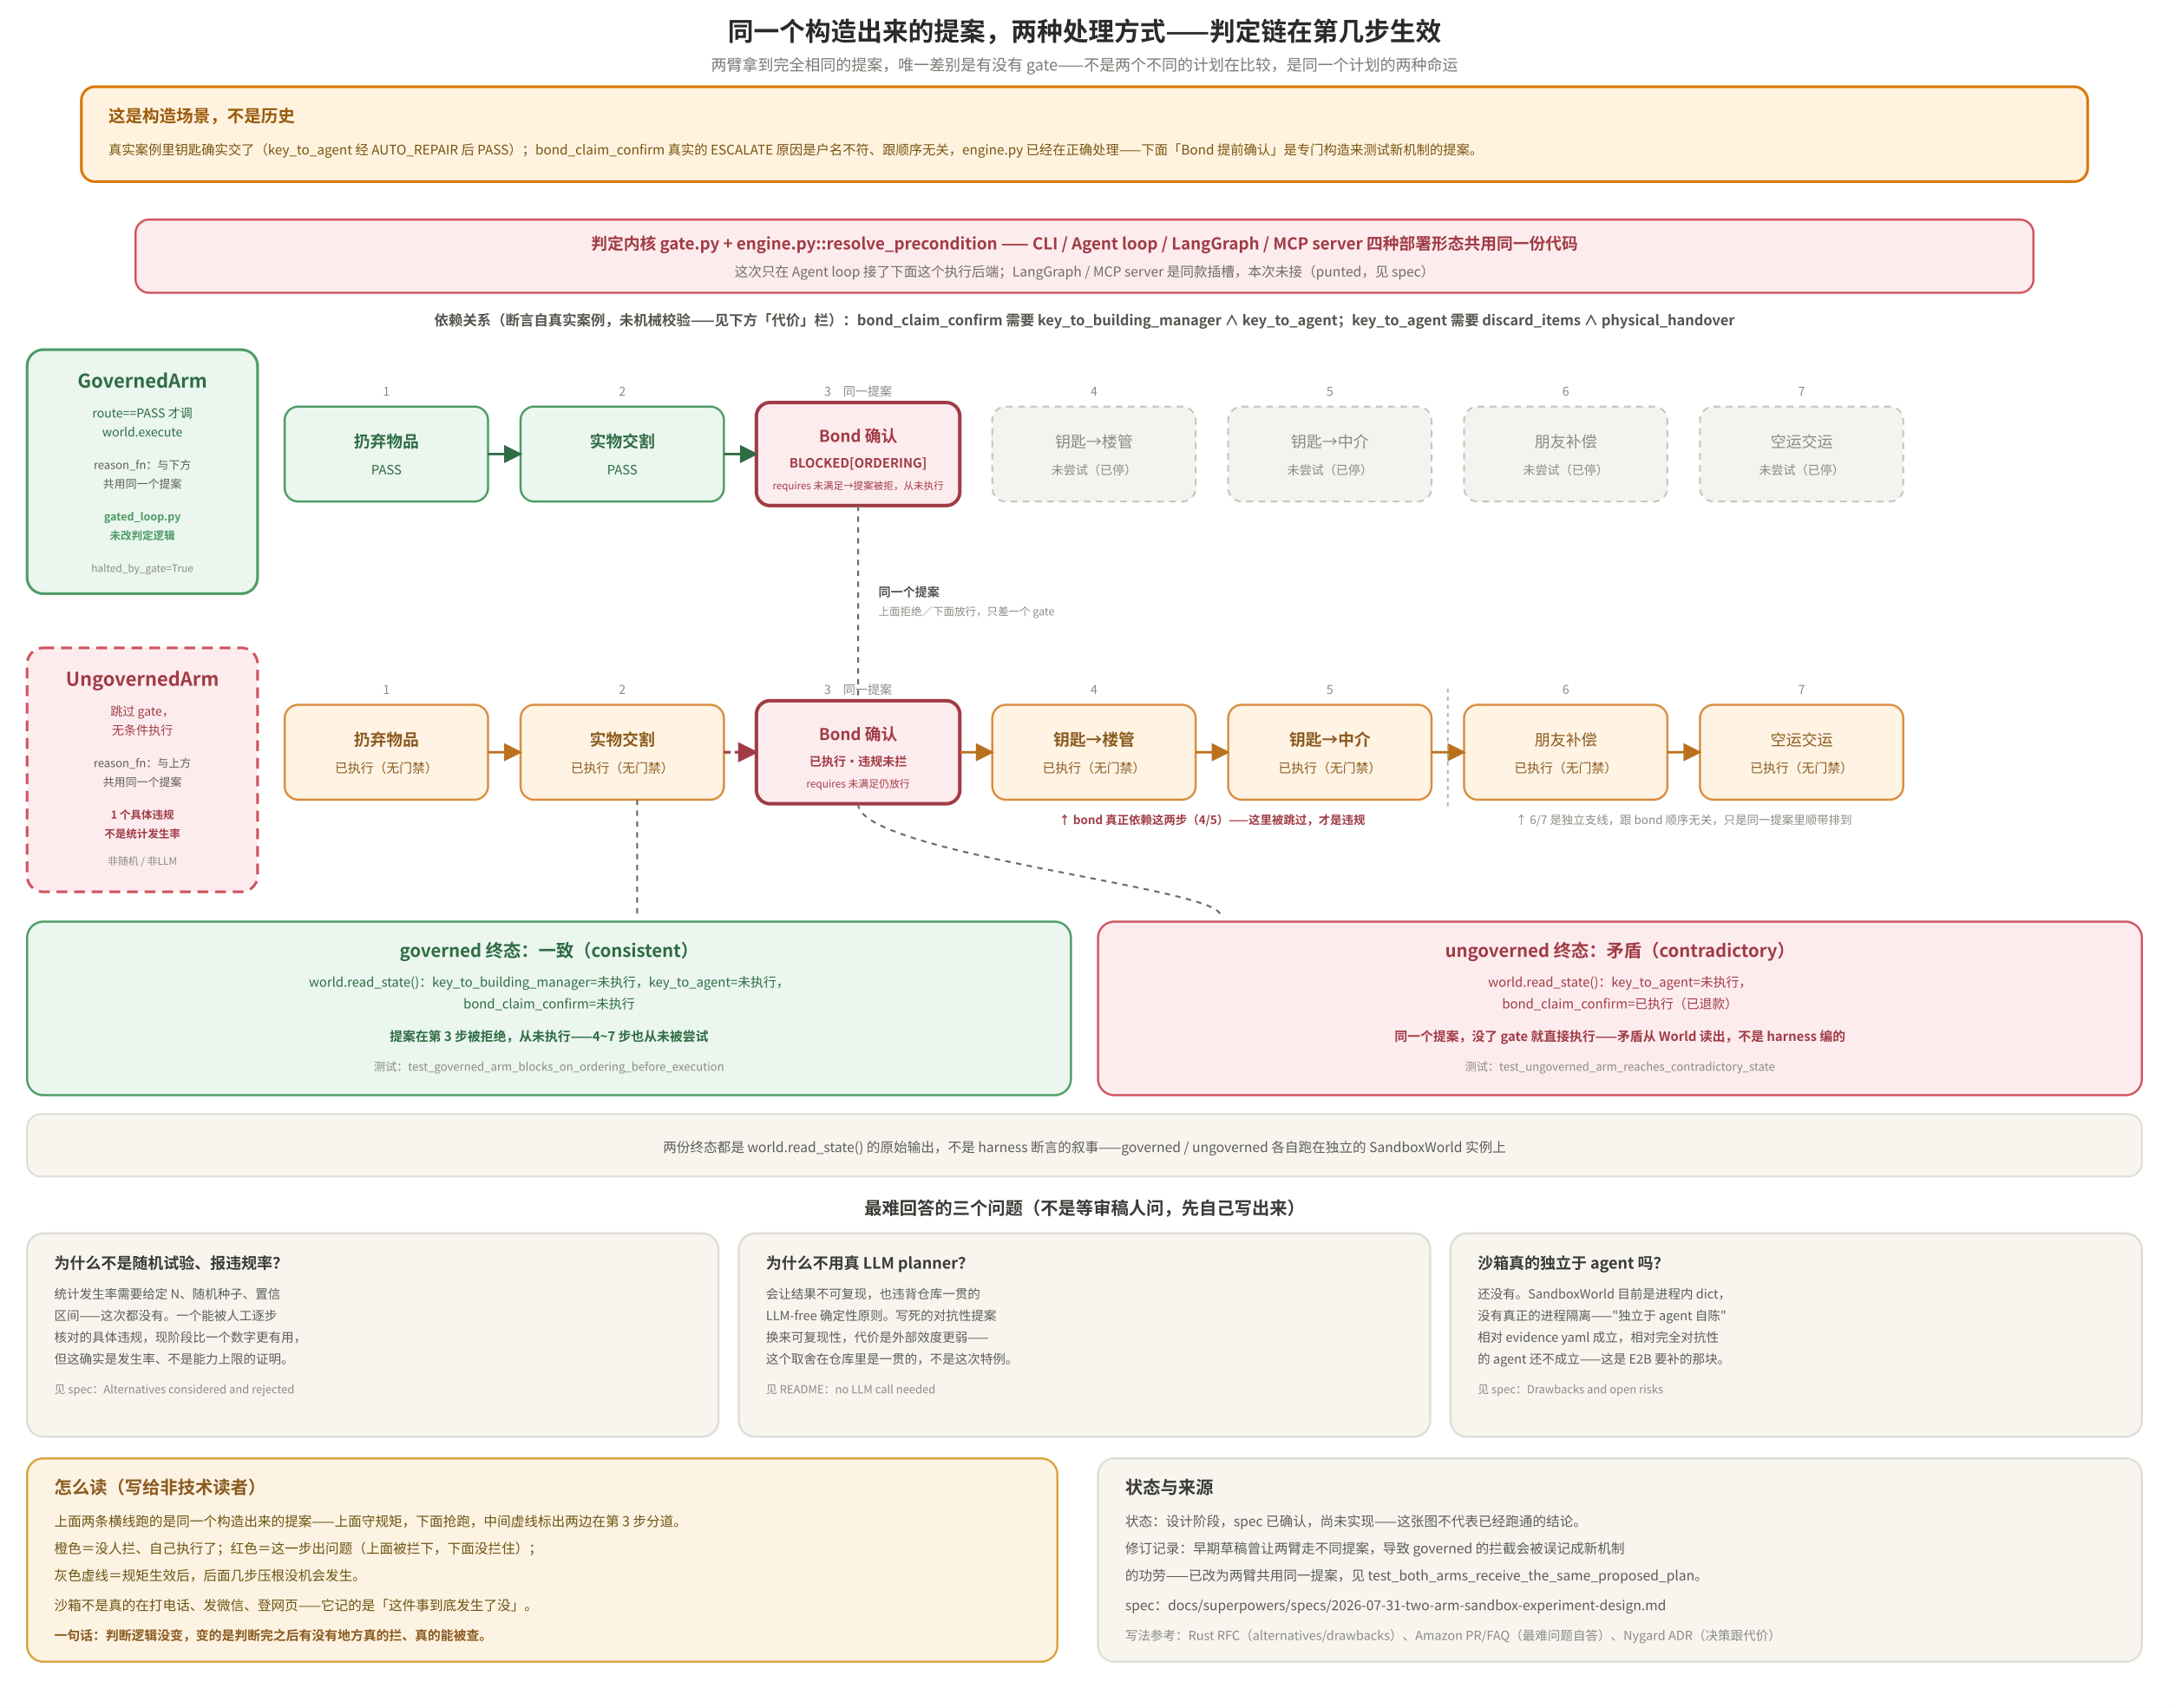
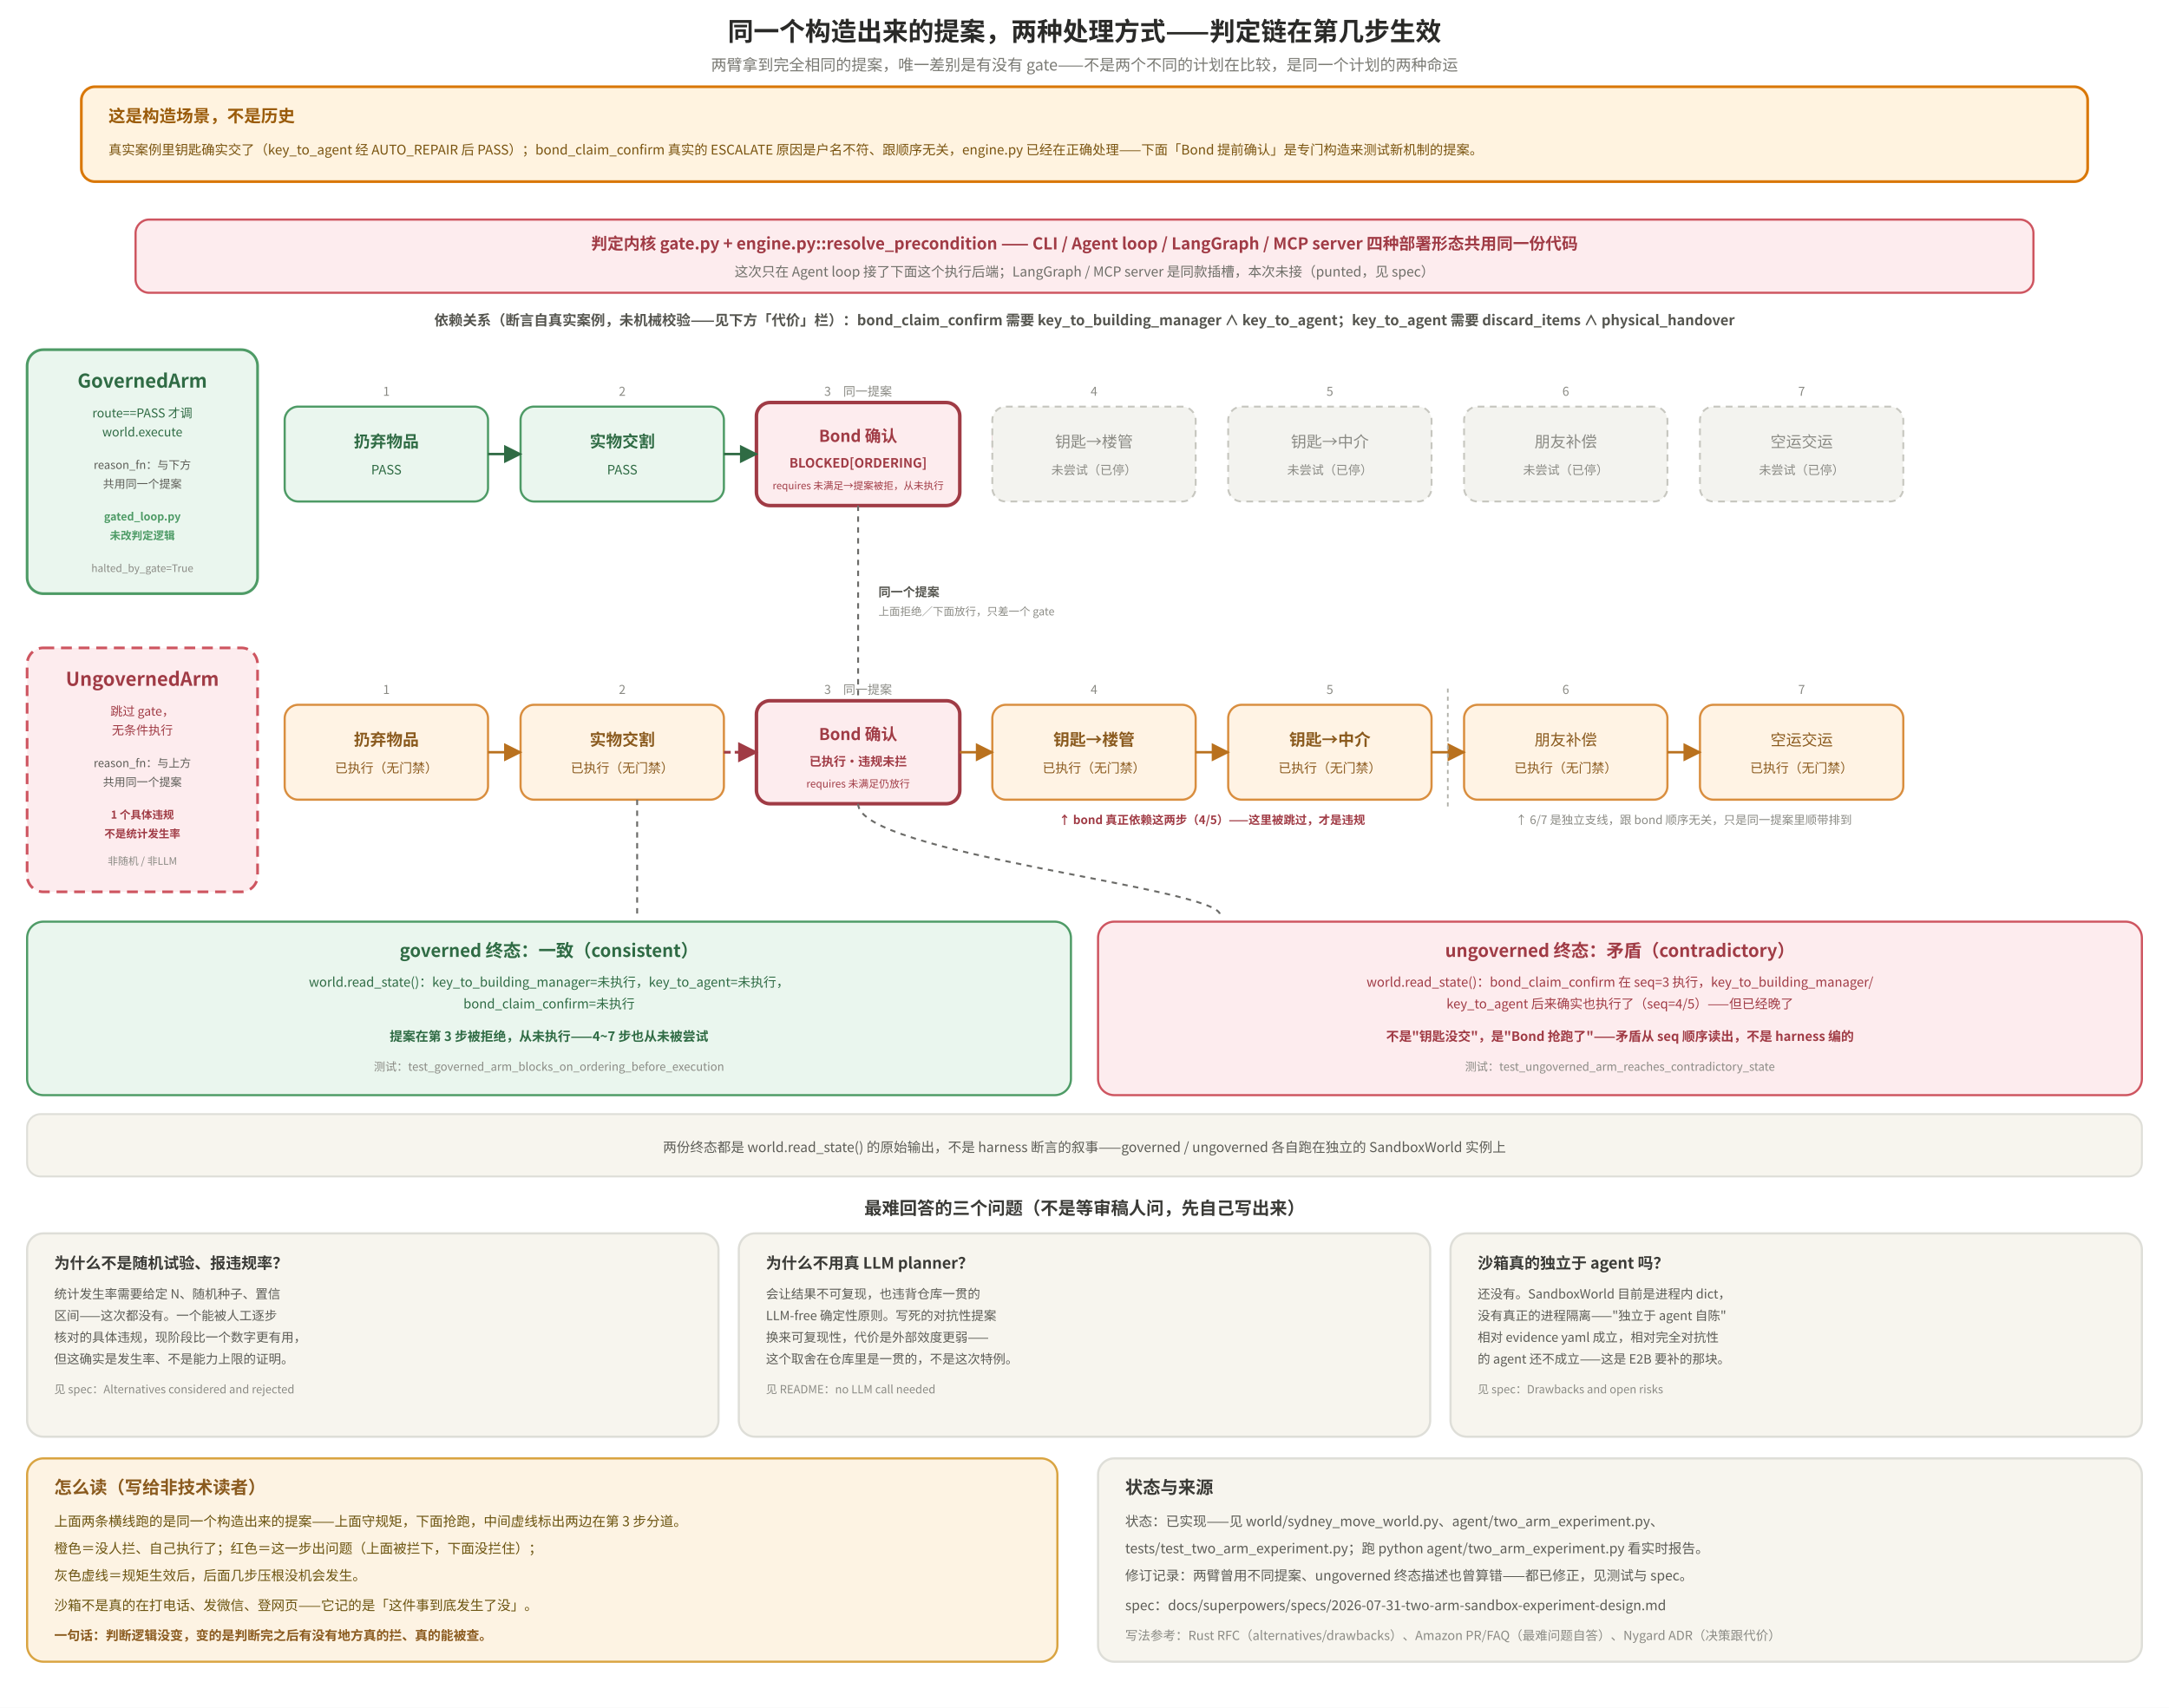
<svg xmlns="http://www.w3.org/2000/svg" viewBox="0 0 1600 1260">
  <defs>
    <marker id="arrGr" viewBox="0 0 10 10" refX="9" refY="5" markerWidth="7.5" markerHeight="7.5" orient="auto-start-reverse">
      <path d="M0,0 L10,5 L0,10 z" fill="#2F6B44" />
    </marker>
    <marker id="arrRed" viewBox="0 0 10 10" refX="9" refY="5" markerWidth="7.5" markerHeight="7.5" orient="auto-start-reverse">
      <path d="M0,0 L10,5 L0,10 z" fill="#A03B45" />
    </marker>
    <marker id="arrAmb" viewBox="0 0 10 10" refX="9" refY="5" markerWidth="7.5" markerHeight="7.5" orient="auto-start-reverse">
      <path d="M0,0 L10,5 L0,10 z" fill="#B9711E" />
    </marker>
  </defs>
  <rect x="0" y="0" width="1600" height="1260" fill="#FFFFFF" />
  <text x="800" y="30" font-size="19" font-weight="700" fill="#2A2A28" text-anchor="middle" font-family="'PingFang SC','Microsoft YaHei','Noto Sans CJK SC',sans-serif">同一个构造出来的提案，两种处理方式——判定链在第几步生效</text>
  <text x="800" y="52" font-size="11.5" font-weight="400" fill="#7A7A74" text-anchor="middle" font-family="'PingFang SC','Microsoft YaHei','Noto Sans CJK SC',sans-serif">两臂拿到完全相同的提案，唯一差别是有没有 gate——不是两个不同的计划在比较，是同一个计划的两种命运</text>
  <rect x="60" y="64" width="1480" height="70" rx="10" fill="#FFF3E0" stroke="#D97706" stroke-width="2" />
  <text x="80" y="90" font-size="12.5" font-weight="700" fill="#9A5B0A" font-family="'PingFang SC','Microsoft YaHei','Noto Sans CJK SC',sans-serif">这是构造场景，不是历史</text>
  <text x="80" y="114" font-size="9.8" fill="#7A5410" font-family="'PingFang SC','Microsoft YaHei','Noto Sans CJK SC',sans-serif">真实案例里钥匙确实交了（key_to_agent 经 AUTO_REPAIR 后 PASS）；bond_claim_confirm 真实的 ESCALATE 原因是户名不符、跟顺序无关，engine.py 已经在正确处理——下面「Bond 提前确认」是专门构造来测试新机制的提案。</text>
  <rect x="100" y="162" width="1400" height="54" rx="10" fill="#FDECEE" stroke="#CE5560" stroke-width="1.6" />
  <text x="800" y="184" font-size="12" font-weight="700" fill="#A03B45" text-anchor="middle" font-family="'PingFang SC','Microsoft YaHei','Noto Sans CJK SC',sans-serif">判定内核 gate.py + engine.py::resolve_precondition —— CLI / Agent loop / LangGraph / MCP server 四种部署形态共用同一份代码</text>
  <text x="800" y="204" font-size="10" fill="#6E6E68" text-anchor="middle" font-family="'PingFang SC','Microsoft YaHei','Noto Sans CJK SC',sans-serif">这次只在 Agent loop 接了下面这个执行后端；LangGraph / MCP server 是同款插槽，本次未接（punted，见 spec）</text>
  <text x="800" y="240" font-size="10.5" font-weight="700" fill="#55554F" text-anchor="middle" font-family="'PingFang SC','Microsoft YaHei','Noto Sans CJK SC',sans-serif">依赖关系（断言自真实案例，未机械校验——见下方「代价」栏）：bond_claim_confirm 需要 key_to_building_manager ∧ key_to_agent；key_to_agent 需要 discard_items ∧ physical_handover</text>
  <rect x="20" y="258" width="170" height="180" rx="12" fill="#EAF6EE" stroke="#4E9B66" stroke-width="2" />
  <text x="105" y="286" font-size="14" font-weight="700" fill="#2F6B44" text-anchor="middle" font-family="'PingFang SC','Microsoft YaHei','Noto Sans CJK SC',sans-serif">GovernedArm</text>
  <text x="105" y="308" font-size="9" fill="#2F6B44" text-anchor="middle" font-family="'PingFang SC','Microsoft YaHei','Noto Sans CJK SC',sans-serif">route==PASS 才调</text>
  <text x="105" y="322" font-size="9" fill="#2F6B44" text-anchor="middle" font-family="'PingFang SC','Microsoft YaHei','Noto Sans CJK SC',sans-serif">world.execute</text>
  <text x="105" y="346" font-size="8.3" fill="#5C5C56" text-anchor="middle" font-family="'PingFang SC','Microsoft YaHei','Noto Sans CJK SC',sans-serif">reason_fn：与下方</text>
  <text x="105" y="360" font-size="8.3" fill="#5C5C56" text-anchor="middle" font-family="'PingFang SC','Microsoft YaHei','Noto Sans CJK SC',sans-serif">共用同一个提案</text>
  <text x="105" y="384" font-size="8" font-weight="700" fill="#4E9B66" text-anchor="middle" font-family="'PingFang SC','Microsoft YaHei','Noto Sans CJK SC',sans-serif">gated_loop.py</text>
  <text x="105" y="398" font-size="8" font-weight="700" fill="#4E9B66" text-anchor="middle" font-family="'PingFang SC','Microsoft YaHei','Noto Sans CJK SC',sans-serif">未改判定逻辑</text>
  <text x="105" y="422" font-size="7.6" fill="#8A8A84" text-anchor="middle" font-family="'PingFang SC','Microsoft YaHei','Noto Sans CJK SC',sans-serif">halted_by_gate=True</text>
  <g font-family="'PingFang SC','Microsoft YaHei','Noto Sans CJK SC',sans-serif" text-anchor="middle">
    <text x="285" y="292" font-size="9" fill="#8A8A84">1</text>
    <rect x="210" y="300" width="150" height="70" rx="10" fill="#EAF6EE" stroke="#4E9B66" stroke-width="1.6" />
    <text x="285" y="330" font-size="12" font-weight="700" fill="#2F6B44">扔弃物品</text>
    <text x="285" y="350" font-size="9.5" fill="#2F6B44">PASS</text>
    <text x="459" y="292" font-size="9" fill="#8A8A84">2</text>
    <rect x="384" y="300" width="150" height="70" rx="10" fill="#EAF6EE" stroke="#4E9B66" stroke-width="1.6" />
    <text x="459" y="330" font-size="12" font-weight="700" fill="#2F6B44">实物交割</text>
    <text x="459" y="350" font-size="9.5" fill="#2F6B44">PASS</text>
    <text x="633" y="292" font-size="9" fill="#8A8A84">3　同一提案</text>
    <rect x="558" y="297" width="150" height="76" rx="10" fill="#FDECEE" stroke="#A03B45" stroke-width="2.6" />
    <text x="633" y="326" font-size="12" font-weight="700" fill="#A03B45">Bond 确认</text>
    <text x="633" y="345" font-size="9.5" font-weight="700" fill="#A03B45">BLOCKED[ORDERING]</text>
    <text x="633" y="361" font-size="7.4" fill="#A03B45">requires 未满足→提案被拒，从未执行</text>
    <rect x="732" y="311" width="60" height="26" rx="6" fill="#A03B45" />
    <text x="762" y="329" font-size="10" font-weight="700" fill="#FFFFFF">HALT</text>
    <text x="807" y="292" font-size="9" fill="#8A8A84">4</text>
    <rect x="732" y="300" width="150" height="70" rx="10" fill="#F3F3EF" stroke="#C7C7C0" stroke-width="1.4" stroke-dasharray="5,4" />
    <text x="807" y="330" font-size="11.5" fill="#8A8A84">钥匙→楼管</text>
    <text x="807" y="350" font-size="9" fill="#8A8A84">未尝试（已停）</text>
    <text x="981" y="292" font-size="9" fill="#8A8A84">5</text>
    <rect x="906" y="300" width="150" height="70" rx="10" fill="#F3F3EF" stroke="#C7C7C0" stroke-width="1.4" stroke-dasharray="5,4" />
    <text x="981" y="330" font-size="11.5" fill="#8A8A84">钥匙→中介</text>
    <text x="981" y="350" font-size="9" fill="#8A8A84">未尝试（已停）</text>
    <text x="1155" y="292" font-size="9" fill="#8A8A84">6</text>
    <rect x="1080" y="300" width="150" height="70" rx="10" fill="#F3F3EF" stroke="#C7C7C0" stroke-width="1.4" stroke-dasharray="5,4" />
    <text x="1155" y="330" font-size="11.5" fill="#8A8A84">朋友补偿</text>
    <text x="1155" y="350" font-size="9" fill="#8A8A84">未尝试（已停）</text>
    <text x="1329" y="292" font-size="9" fill="#8A8A84">7</text>
    <rect x="1254" y="300" width="150" height="70" rx="10" fill="#F3F3EF" stroke="#C7C7C0" stroke-width="1.4" stroke-dasharray="5,4" />
    <text x="1329" y="330" font-size="11.5" fill="#8A8A84">空运交运</text>
    <text x="1329" y="350" font-size="9" fill="#8A8A84">未尝试（已停）</text>
  </g>
  <path d="M360 335 L384 335" fill="none" stroke="#2F6B44" stroke-width="1.8" marker-end="url(#arrGr)" />
  <path d="M534 335 L558 335" fill="none" stroke="#2F6B44" stroke-width="1.8" marker-end="url(#arrGr)" />
  <path d="M633 373 L633 517" fill="none" stroke="#6B6B68" stroke-width="1.4" stroke-dasharray="4,4" />
  <text x="648" y="440" font-size="9" font-weight="700" fill="#55554F" font-family="'PingFang SC','Microsoft YaHei','Noto Sans CJK SC',sans-serif">同一个提案</text>
  <text x="648" y="454" font-size="8" fill="#8A8A84" font-family="'PingFang SC','Microsoft YaHei','Noto Sans CJK SC',sans-serif">上面拒绝／下面放行，只差一个 gate</text>
  <rect x="20" y="478" width="170" height="180" rx="12" fill="#FDECEE" stroke="#CE5560" stroke-width="2" stroke-dasharray="8,5" />
  <text x="105" y="506" font-size="14" font-weight="700" fill="#A03B45" text-anchor="middle" font-family="'PingFang SC','Microsoft YaHei','Noto Sans CJK SC',sans-serif">UngovernedArm</text>
  <text x="105" y="528" font-size="9" fill="#A03B45" text-anchor="middle" font-family="'PingFang SC','Microsoft YaHei','Noto Sans CJK SC',sans-serif">跳过 gate，</text>
  <text x="105" y="542" font-size="9" fill="#A03B45" text-anchor="middle" font-family="'PingFang SC','Microsoft YaHei','Noto Sans CJK SC',sans-serif">无条件执行</text>
  <text x="105" y="566" font-size="8.3" fill="#5C5C56" text-anchor="middle" font-family="'PingFang SC','Microsoft YaHei','Noto Sans CJK SC',sans-serif">reason_fn：与上方</text>
  <text x="105" y="580" font-size="8.3" fill="#5C5C56" text-anchor="middle" font-family="'PingFang SC','Microsoft YaHei','Noto Sans CJK SC',sans-serif">共用同一个提案</text>
  <text x="105" y="604" font-size="8" font-weight="700" fill="#A03B45" text-anchor="middle" font-family="'PingFang SC','Microsoft YaHei','Noto Sans CJK SC',sans-serif">1 个具体违规</text>
  <text x="105" y="618" font-size="8" font-weight="700" fill="#A03B45" text-anchor="middle" font-family="'PingFang SC','Microsoft YaHei','Noto Sans CJK SC',sans-serif">不是统计发生率</text>
  <text x="105" y="638" font-size="7.6" fill="#8A8A84" text-anchor="middle" font-family="'PingFang SC','Microsoft YaHei','Noto Sans CJK SC',sans-serif">非随机 / 非LLM</text>
  <g font-family="'PingFang SC','Microsoft YaHei','Noto Sans CJK SC',sans-serif" text-anchor="middle">
    <text x="285" y="512" font-size="9" fill="#8A8A84">1</text>
    <rect x="210" y="520" width="150" height="70" rx="10" fill="#FFF3E4" stroke="#D98E3F" stroke-width="1.6" />
    <text x="285" y="550" font-size="12" font-weight="700" fill="#8A5A1E">扔弃物品</text>
    <text x="285" y="570" font-size="9.5" fill="#8A5A1E">已执行（无门禁）</text>
    <text x="459" y="512" font-size="9" fill="#8A8A84">2</text>
    <rect x="384" y="520" width="150" height="70" rx="10" fill="#FFF3E4" stroke="#D98E3F" stroke-width="1.6" />
    <text x="459" y="550" font-size="12" font-weight="700" fill="#8A5A1E">实物交割</text>
    <text x="459" y="570" font-size="9.5" fill="#8A5A1E">已执行（无门禁）</text>
    <text x="633" y="512" font-size="9" fill="#8A8A84">3　同一提案</text>
    <rect x="558" y="517" width="150" height="76" rx="10" fill="#FDECEE" stroke="#A03B45" stroke-width="2.6" />
    <text x="633" y="546" font-size="12" font-weight="700" fill="#A03B45">Bond 确认</text>
    <text x="633" y="565" font-size="9" font-weight="700" fill="#A03B45">已执行·违规未拦</text>
    <text x="633" y="581" font-size="7.6" fill="#A03B45">requires 未满足仍放行</text>
    <text x="807" y="512" font-size="9" fill="#8A8A84">4</text>
    <rect x="732" y="520" width="150" height="70" rx="10" fill="#FFF3E4" stroke="#D98E3F" stroke-width="1.6" />
    <text x="807" y="550" font-size="12" font-weight="700" fill="#8A5A1E">钥匙→楼管</text>
    <text x="807" y="570" font-size="9.5" fill="#8A5A1E">已执行（无门禁）</text>
    <text x="981" y="512" font-size="9" fill="#8A8A84">5</text>
    <rect x="906" y="520" width="150" height="70" rx="10" fill="#FFF3E4" stroke="#D98E3F" stroke-width="1.6" />
    <text x="981" y="550" font-size="12" font-weight="700" fill="#8A5A1E">钥匙→中介</text>
    <text x="981" y="570" font-size="9.5" fill="#8A5A1E">已执行（无门禁）</text>
    <text x="1155" y="512" font-size="9" fill="#8A8A84">6</text>
    <rect x="1080" y="520" width="150" height="70" rx="10" fill="#FFF3E4" stroke="#D98E3F" stroke-width="1.6" />
    <text x="1155" y="550" font-size="11.5" fill="#8A5A1E">朋友补偿</text>
    <text x="1155" y="570" font-size="9.5" fill="#8A5A1E">已执行（无门禁）</text>
    <text x="1329" y="512" font-size="9" fill="#8A8A84">7</text>
    <rect x="1254" y="520" width="150" height="70" rx="10" fill="#FFF3E4" stroke="#D98E3F" stroke-width="1.6" />
    <text x="1329" y="550" font-size="11.5" fill="#8A5A1E">空运交运</text>
    <text x="1329" y="570" font-size="9.5" fill="#8A5A1E">已执行（无门禁）</text>
  </g>
  <path d="M360 555 L384 555" fill="none" stroke="#B9711E" stroke-width="1.8" marker-end="url(#arrAmb)" />
  <path d="M534 555 L558 555" fill="none" stroke="#A03B45" stroke-width="2" stroke-dasharray="5,3" marker-end="url(#arrRed)" />
  <path d="M708 555 L732 555" fill="none" stroke="#B9711E" stroke-width="1.8" marker-end="url(#arrAmb)" />
  <path d="M882 555 L906 555" fill="none" stroke="#B9711E" stroke-width="1.8" marker-end="url(#arrAmb)" />
  <path d="M1056 555 L1080 555" fill="none" stroke="#B9711E" stroke-width="1.8" marker-end="url(#arrAmb)" />
  <path d="M1230 555 L1254 555" fill="none" stroke="#B9711E" stroke-width="1.8" marker-end="url(#arrAmb)" />
  <path d="M1068 508 L1068 596" fill="none" stroke="#B0B0A8" stroke-width="1.2" stroke-dasharray="3,3" />
  <text x="894" y="608" font-size="8.6" font-weight="700" fill="#A03B45" text-anchor="middle" font-family="'PingFang SC','Microsoft YaHei','Noto Sans CJK SC',sans-serif">↑ bond 真正依赖这两步（4/5）——这里被跳过，才是违规</text>
  <text x="1242" y="608" font-size="8.6" fill="#8A8A84" text-anchor="middle" font-family="'PingFang SC','Microsoft YaHei','Noto Sans CJK SC',sans-serif">↑ 6/7 是独立支线，跟 bond 顺序无关，只是同一提案里顺带排到</text>
  <path d="M470 590 C470 630, 470 655, 470 675" fill="none" stroke="#6B6B68" stroke-width="1.4" stroke-dasharray="4,4" />
  <path d="M633 593 C633 630, 900 655, 900 675" fill="none" stroke="#6B6B68" stroke-width="1.4" stroke-dasharray="4,4" />
  <rect x="20" y="680" width="770" height="128" rx="12" fill="#EAF6EE" stroke="#4E9B66" stroke-width="1.6" />
  <text x="405" y="706" font-size="13" font-weight="700" fill="#2F6B44" text-anchor="middle" font-family="'PingFang SC','Microsoft YaHei','Noto Sans CJK SC',sans-serif">governed 终态：一致（consistent）</text>
  <text x="405" y="728" font-size="9.5" fill="#2F6B44" text-anchor="middle" font-family="'PingFang SC','Microsoft YaHei','Noto Sans CJK SC',sans-serif">world.read_state()：key_to_building_manager=未执行，key_to_agent=未执行，</text>
  <text x="405" y="744" font-size="9.5" fill="#2F6B44" text-anchor="middle" font-family="'PingFang SC','Microsoft YaHei','Noto Sans CJK SC',sans-serif">bond_claim_confirm=未执行</text>
  <text x="405" y="768" font-size="9.5" font-weight="700" fill="#2F6B44" text-anchor="middle" font-family="'PingFang SC','Microsoft YaHei','Noto Sans CJK SC',sans-serif">提案在第 3 步被拒绝，从未执行——4~7 步也从未被尝试</text>
  <text x="405" y="790" font-size="8.4" fill="#8A8A84" text-anchor="middle" font-family="'PingFang SC','Microsoft YaHei','Noto Sans CJK SC',sans-serif">测试：test_governed_arm_blocks_on_ordering_before_execution</text>
  <rect x="810" y="680" width="770" height="128" rx="12" fill="#FDECEE" stroke="#CE5560" stroke-width="1.6" />
  <text x="1195" y="706" font-size="13" font-weight="700" fill="#A03B45" text-anchor="middle" font-family="'PingFang SC','Microsoft YaHei','Noto Sans CJK SC',sans-serif">ungoverned 终态：矛盾（contradictory）</text>
-   <text x="1195" y="728" font-size="9.5" fill="#A03B45" text-anchor="middle" font-family="'PingFang SC','Microsoft YaHei','Noto Sans CJK SC',sans-serif">world.read_state()：key_to_agent=未执行，</text>
-   <text x="1195" y="744" font-size="9.5" fill="#A03B45" text-anchor="middle" font-family="'PingFang SC','Microsoft YaHei','Noto Sans CJK SC',sans-serif">bond_claim_confirm=已执行（已退款）</text>
-   <text x="1195" y="768" font-size="9.5" font-weight="700" fill="#A03B45" text-anchor="middle" font-family="'PingFang SC','Microsoft YaHei','Noto Sans CJK SC',sans-serif">同一个提案，没了 gate 就直接执行——矛盾从 World 读出，不是 harness 编的</text>
+   <text x="1195" y="728" font-size="9.5" fill="#A03B45" text-anchor="middle" font-family="'PingFang SC','Microsoft YaHei','Noto Sans CJK SC',sans-serif">world.read_state()：bond_claim_confirm 在 seq=3 执行，key_to_building_manager/</text>
+   <text x="1195" y="744" font-size="9.5" fill="#A03B45" text-anchor="middle" font-family="'PingFang SC','Microsoft YaHei','Noto Sans CJK SC',sans-serif">key_to_agent 后来确实也执行了（seq=4/5）——但已经晚了</text>
+   <text x="1195" y="768" font-size="9.5" font-weight="700" fill="#A03B45" text-anchor="middle" font-family="'PingFang SC','Microsoft YaHei','Noto Sans CJK SC',sans-serif">不是"钥匙没交"，是"Bond 抢跑了"——矛盾从 seq 顺序读出，不是 harness 编的</text>
  <text x="1195" y="790" font-size="8.4" fill="#8A8A84" text-anchor="middle" font-family="'PingFang SC','Microsoft YaHei','Noto Sans CJK SC',sans-serif">测试：test_ungoverned_arm_reaches_contradictory_state</text>
  <rect x="20" y="822" width="1560" height="46" rx="10" fill="#F7F5EE" stroke="#DEDED8" stroke-width="1.4" />
  <text x="800" y="850" font-size="10" fill="#5C5C56" text-anchor="middle" font-family="'PingFang SC','Microsoft YaHei','Noto Sans CJK SC',sans-serif">两份终态都是 world.read_state() 的原始输出，不是 harness 断言的叙事——governed / ungoverned 各自跑在独立的 SandboxWorld 实例上</text>
  <text x="800" y="896" font-size="13" font-weight="700" fill="#3A3A36" text-anchor="middle" font-family="'PingFang SC','Microsoft YaHei','Noto Sans CJK SC',sans-serif">最难回答的三个问题（不是等审稿人问，先自己写出来）</text>
  <rect x="20" y="910" width="510" height="150" rx="12" fill="#F7F5EE" stroke="#DEDED8" stroke-width="1.6" />
  <text x="40" y="936" font-size="11.5" font-weight="700" fill="#3A3A36" font-family="'PingFang SC','Microsoft YaHei','Noto Sans CJK SC',sans-serif">为什么不是随机试验、报违规率？</text>
  <text x="40" y="958" font-size="9.3" fill="#5C5C56" font-family="'PingFang SC','Microsoft YaHei','Noto Sans CJK SC',sans-serif">统计发生率需要给定 N、随机种子、置信</text>
  <text x="40" y="974" font-size="9.3" fill="#5C5C56" font-family="'PingFang SC','Microsoft YaHei','Noto Sans CJK SC',sans-serif">区间——这次都没有。一个能被人工逐步</text>
  <text x="40" y="990" font-size="9.3" fill="#5C5C56" font-family="'PingFang SC','Microsoft YaHei','Noto Sans CJK SC',sans-serif">核对的具体违规，现阶段比一个数字更有用，</text>
  <text x="40" y="1006" font-size="9.3" fill="#5C5C56" font-family="'PingFang SC','Microsoft YaHei','Noto Sans CJK SC',sans-serif">但这确实是发生率、不是能力上限的证明。</text>
  <text x="40" y="1028" font-size="8.3" fill="#8A8A84" font-family="'PingFang SC','Microsoft YaHei','Noto Sans CJK SC',sans-serif">见 spec：Alternatives considered and rejected</text>
  <rect x="545" y="910" width="510" height="150" rx="12" fill="#F7F5EE" stroke="#DEDED8" stroke-width="1.6" />
  <text x="565" y="936" font-size="11.5" font-weight="700" fill="#3A3A36" font-family="'PingFang SC','Microsoft YaHei','Noto Sans CJK SC',sans-serif">为什么不用真 LLM planner？</text>
  <text x="565" y="958" font-size="9.3" fill="#5C5C56" font-family="'PingFang SC','Microsoft YaHei','Noto Sans CJK SC',sans-serif">会让结果不可复现，也违背仓库一贯的</text>
  <text x="565" y="974" font-size="9.3" fill="#5C5C56" font-family="'PingFang SC','Microsoft YaHei','Noto Sans CJK SC',sans-serif">LLM-free 确定性原则。写死的对抗性提案</text>
  <text x="565" y="990" font-size="9.3" fill="#5C5C56" font-family="'PingFang SC','Microsoft YaHei','Noto Sans CJK SC',sans-serif">换来可复现性，代价是外部效度更弱——</text>
  <text x="565" y="1006" font-size="9.3" fill="#5C5C56" font-family="'PingFang SC','Microsoft YaHei','Noto Sans CJK SC',sans-serif">这个取舍在仓库里是一贯的，不是这次特例。</text>
  <text x="565" y="1028" font-size="8.3" fill="#8A8A84" font-family="'PingFang SC','Microsoft YaHei','Noto Sans CJK SC',sans-serif">见 README：no LLM call needed</text>
  <rect x="1070" y="910" width="510" height="150" rx="12" fill="#F7F5EE" stroke="#DEDED8" stroke-width="1.6" />
  <text x="1090" y="936" font-size="11.5" font-weight="700" fill="#3A3A36" font-family="'PingFang SC','Microsoft YaHei','Noto Sans CJK SC',sans-serif">沙箱真的独立于 agent 吗？</text>
  <text x="1090" y="958" font-size="9.3" fill="#5C5C56" font-family="'PingFang SC','Microsoft YaHei','Noto Sans CJK SC',sans-serif">还没有。SandboxWorld 目前是进程内 dict，</text>
  <text x="1090" y="974" font-size="9.3" fill="#5C5C56" font-family="'PingFang SC','Microsoft YaHei','Noto Sans CJK SC',sans-serif">没有真正的进程隔离——"独立于 agent 自陈"</text>
  <text x="1090" y="990" font-size="9.3" fill="#5C5C56" font-family="'PingFang SC','Microsoft YaHei','Noto Sans CJK SC',sans-serif">相对 evidence yaml 成立，相对完全对抗性</text>
  <text x="1090" y="1006" font-size="9.3" fill="#5C5C56" font-family="'PingFang SC','Microsoft YaHei','Noto Sans CJK SC',sans-serif">的 agent 还不成立——这是 E2B 要补的那块。</text>
  <text x="1090" y="1028" font-size="8.3" fill="#8A8A84" font-family="'PingFang SC','Microsoft YaHei','Noto Sans CJK SC',sans-serif">见 spec：Drawbacks and open risks</text>
  <rect x="20" y="1076" width="760" height="150" rx="12" fill="#FDF3E3" stroke="#D9A441" stroke-width="1.6" />
  <text x="40" y="1102" font-size="13" font-weight="700" fill="#8A5A1E" font-family="'PingFang SC','Microsoft YaHei','Noto Sans CJK SC',sans-serif">怎么读（写给非技术读者）</text>
  <text x="40" y="1126" font-size="10" fill="#6B5410" font-family="'PingFang SC','Microsoft YaHei','Noto Sans CJK SC',sans-serif">上面两条横线跑的是同一个构造出来的提案——上面守规矩，下面抢跑，中间虚线标出两边在第 3 步分道。</text>
  <text x="40" y="1146" font-size="10" fill="#6B5410" font-family="'PingFang SC','Microsoft YaHei','Noto Sans CJK SC',sans-serif">橙色＝没人拦、自己执行了；红色＝这一步出问题（上面被拦下，下面没拦住）；</text>
  <text x="40" y="1166" font-size="10" fill="#6B5410" font-family="'PingFang SC','Microsoft YaHei','Noto Sans CJK SC',sans-serif">灰色虚线＝规矩生效后，后面几步压根没机会发生。</text>
  <text x="40" y="1188" font-size="10" fill="#6B5410" font-family="'PingFang SC','Microsoft YaHei','Noto Sans CJK SC',sans-serif">沙箱不是真的在打电话、发微信、登网页——它记的是「这件事到底发生了没」。</text>
  <text x="40" y="1210" font-size="9.5" font-weight="700" fill="#8A5A1E" font-family="'PingFang SC','Microsoft YaHei','Noto Sans CJK SC',sans-serif">一句话：判断逻辑没变，变的是判断完之后有没有地方真的拦、真的能被查。</text>
  <rect x="810" y="1076" width="770" height="150" rx="12" fill="#F7F5EE" stroke="#DEDED8" stroke-width="1.6" />
  <text x="830" y="1102" font-size="13" font-weight="700" fill="#3A3A36" font-family="'PingFang SC','Microsoft YaHei','Noto Sans CJK SC',sans-serif">状态与来源</text>
-   <text x="830" y="1126" font-size="10" fill="#5C5C56" font-family="'PingFang SC','Microsoft YaHei','Noto Sans CJK SC',sans-serif">状态：设计阶段，spec 已确认，尚未实现——这张图不代表已经跑通的结论。</text>
-   <text x="830" y="1146" font-size="10" fill="#5C5C56" font-family="'PingFang SC','Microsoft YaHei','Noto Sans CJK SC',sans-serif">修订记录：早期草稿曾让两臂走不同提案，导致 governed 的拦截会被误记成新机制</text>
-   <text x="830" y="1166" font-size="10" fill="#5C5C56" font-family="'PingFang SC','Microsoft YaHei','Noto Sans CJK SC',sans-serif">的功劳——已改为两臂共用同一提案，见 test_both_arms_receive_the_same_proposed_plan。</text>
+   <text x="830" y="1126" font-size="10" fill="#5C5C56" font-family="'PingFang SC','Microsoft YaHei','Noto Sans CJK SC',sans-serif">状态：已实现——见 world/sydney_move_world.py、agent/two_arm_experiment.py、</text>
+   <text x="830" y="1146" font-size="10" fill="#5C5C56" font-family="'PingFang SC','Microsoft YaHei','Noto Sans CJK SC',sans-serif">tests/test_two_arm_experiment.py；跑 python agent/two_arm_experiment.py 看实时报告。</text>
+   <text x="830" y="1166" font-size="10" fill="#5C5C56" font-family="'PingFang SC','Microsoft YaHei','Noto Sans CJK SC',sans-serif">修订记录：两臂曾用不同提案、ungoverned 终态描述也曾算错——都已修正，见测试与 spec。</text>
  <text x="830" y="1188" font-size="10" fill="#5C5C56" font-family="'PingFang SC','Microsoft YaHei','Noto Sans CJK SC',sans-serif">spec：docs/superpowers/specs/2026-07-31-two-arm-sandbox-experiment-design.md</text>
  <text x="830" y="1210" font-size="9.3" fill="#8A8A84" font-family="'PingFang SC','Microsoft YaHei','Noto Sans CJK SC',sans-serif">写法参考：Rust RFC（alternatives/drawbacks）、Amazon PR/FAQ（最难问题自答）、Nygard ADR（决策跟代价）</text>
</svg>
